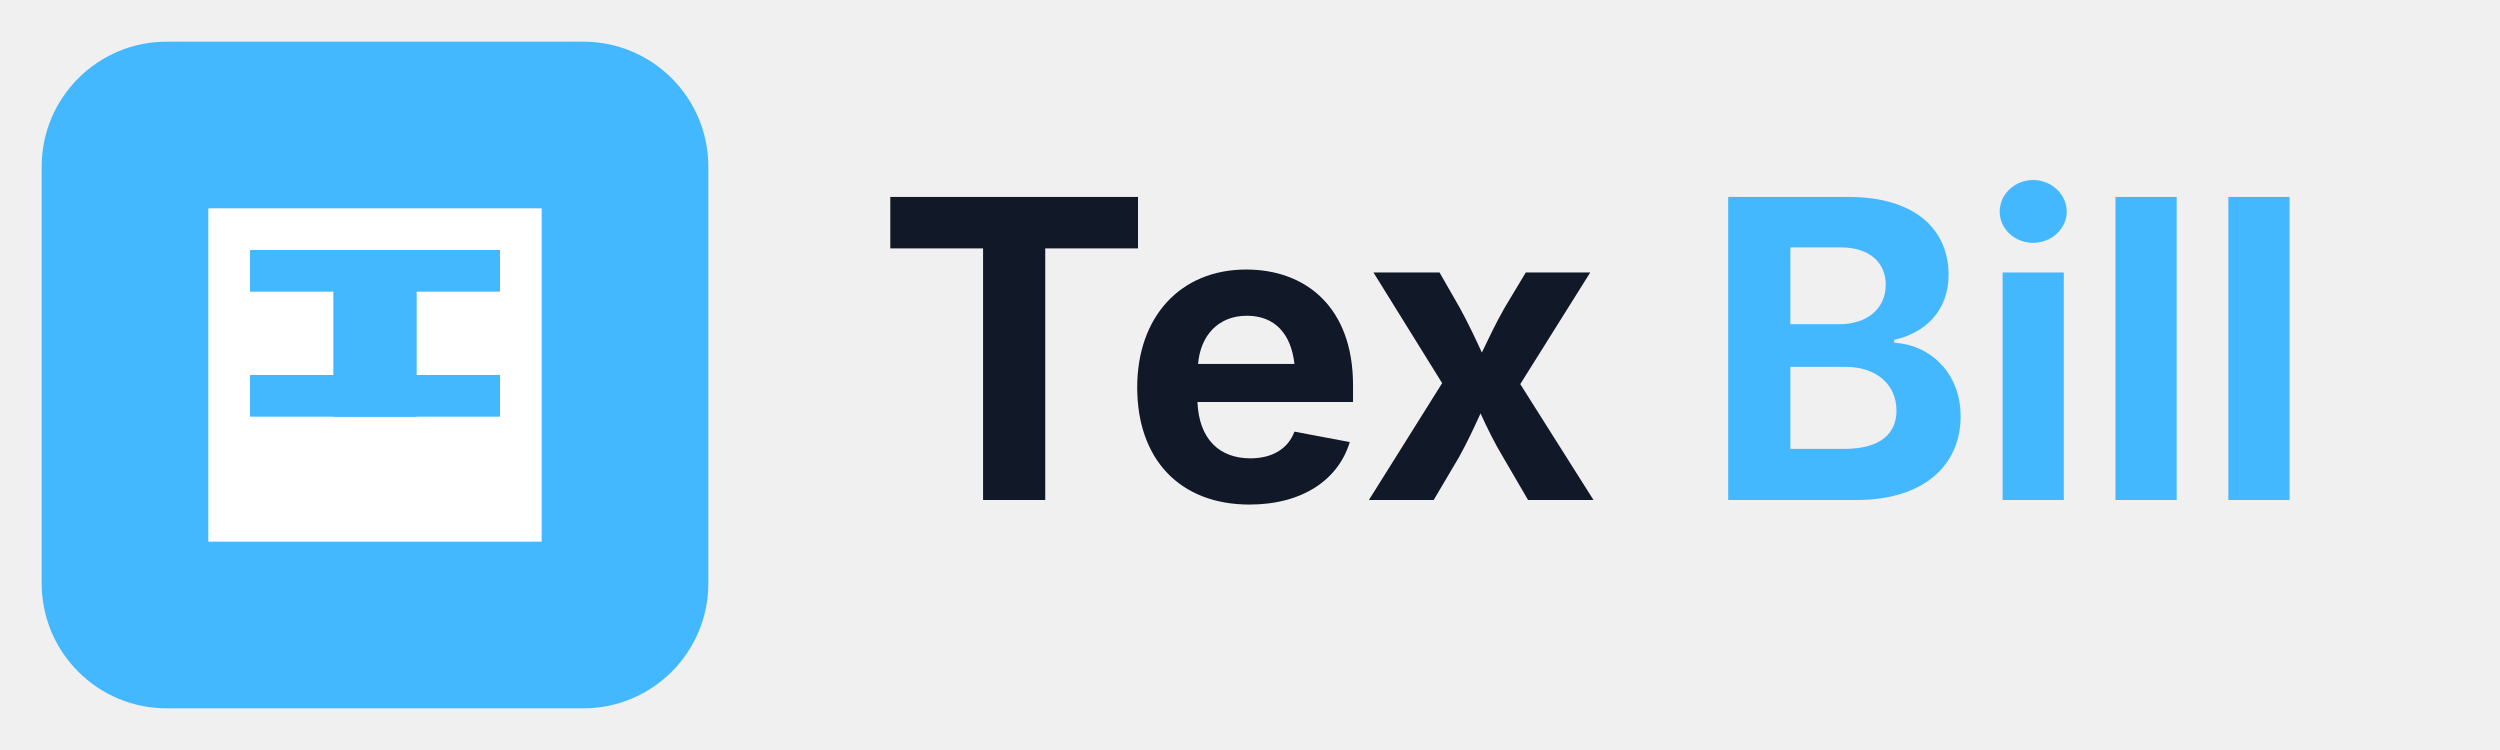
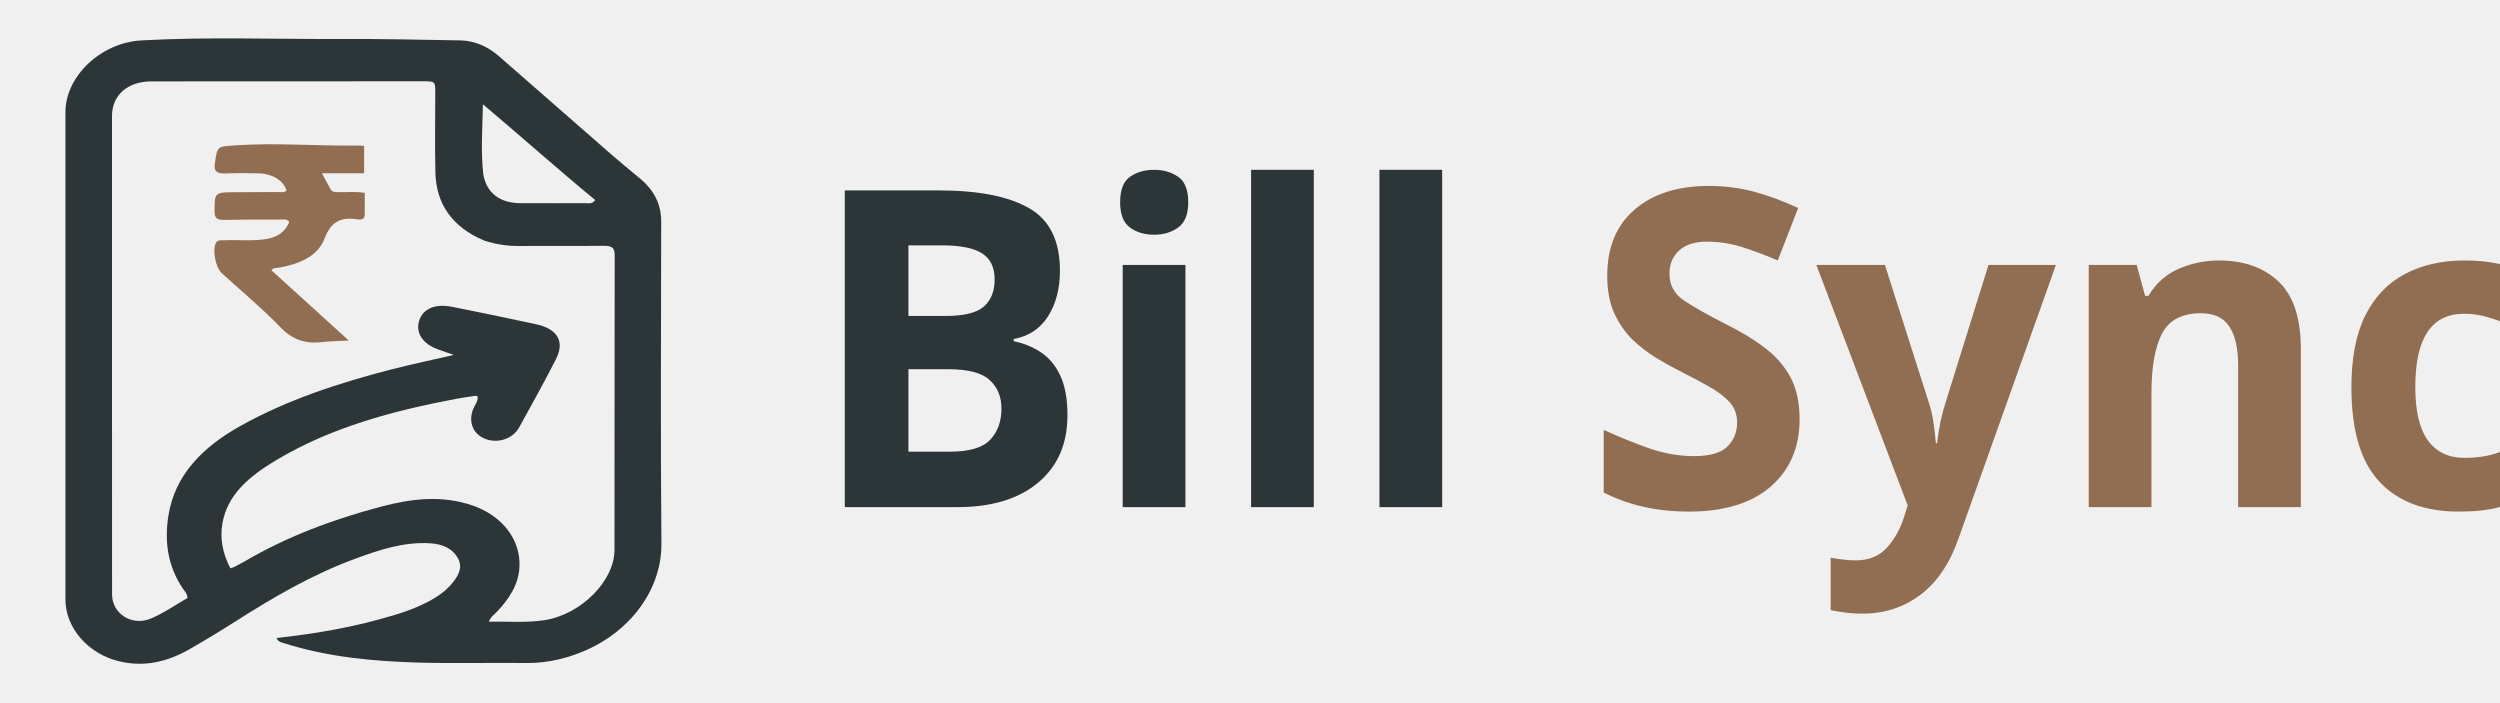
- <svg xmlns="http://www.w3.org/2000/svg" viewBox="0 0 120 36">
-   <rect x="2" y="2" width="32" height="32" rx="6" fill="#44b8ff" stroke="none" />
-   <path d="M10 10V26H26V10H10ZM12 12H24V14H12V12ZM12 18H24V20H12V18Z" fill="white" />
-   <path d="M16 12H20V20H16V12Z" fill="#44b8ff" />
-   <text x="42" y="24" font-family="Inter" font-weight="700" font-size="20" fill="#111827">Tex <tspan fill="#44b8ff">Bill</tspan>
-   </text>
+ <svg xmlns="http://www.w3.org/2000/svg" version="1.1" id="Layer_1" x="0px" y="0px" width="100%" viewBox="138.709 322.294 760.181 213.504" enable-background="new 0 0 1024 1024">
+   <g transform="matrix(1, 0, 0, 1, 0, 2.718668)">
+     <path fill="#2C3639" opacity="1" stroke="none" d="M 249.748 509.027 C 255.642 507.468 261.356 506.066 266.637 503.638 C 270.391 501.913 273.867 499.871 276.361 496.74 C 278.138 494.51 279.431 492.157 278.027 489.469 C 276.386 486.328 273.236 484.992 269.484 484.772 C 261.411 484.296 254.08 486.769 246.835 489.427 C 233.507 494.315 221.611 501.332 209.972 508.737 C 205.482 511.595 200.914 514.365 196.265 517.018 C 189.683 520.773 182.595 522.556 174.756 520.618 C 165.396 518.303 158.611 510.442 158.609 501.864 C 158.599 452.461 158.596 403.059 158.609 353.657 C 158.612 342.791 169.331 332.562 181.676 331.865 C 201.912 330.725 222.177 331.527 242.428 331.427 C 254.466 331.368 266.509 331.658 278.548 331.855 C 283.288 331.933 287.188 333.844 290.476 336.707 C 301.891 346.649 313.248 356.642 324.655 366.591 C 327.506 369.077 330.457 371.475 333.374 373.904 C 337.618 377.438 339.766 381.718 339.761 386.913 C 339.722 419.567 339.54 452.223 339.829 484.876 C 339.959 499.563 329.219 513.687 312.098 519.107 C 307.756 520.481 303.319 521.224 298.652 521.174 C 287.947 521.058 277.232 521.346 266.534 521.064 C 252.398 520.691 238.375 519.4 224.933 515.108 C 224.224 514.882 223.425 514.838 222.79 513.587 C 231.924 512.565 240.81 511.176 249.748 509.027 M 285.979 392.741 C 276.078 388.584 271.327 381.485 271.102 372.022 C 270.91 363.945 271.064 355.862 271.06 347.783 C 271.058 344.303 271.052 344.286 267.108 344.288 C 239.67 344.294 212.232 344.302 184.794 344.321 C 177.518 344.327 172.769 348.488 172.767 354.868 C 172.756 379.781 172.763 404.694 172.765 429.606 C 172.767 453.173 172.758 476.74 172.784 500.306 C 172.79 506.228 178.87 510.115 184.688 507.621 C 188.666 505.916 192.205 503.42 195.726 501.401 C 195.633 500.048 194.92 499.439 194.433 498.728 C 189.669 491.781 188.671 484.174 189.919 476.351 C 191.888 464.013 200.288 455.526 211.841 449.081 C 226.099 441.124 241.74 436.012 257.836 431.877 C 263.91 430.316 270.075 429.031 276.7 427.504 C 274.79 426.831 273.392 426.331 271.988 425.845 C 267.235 424.202 264.951 420.706 266.202 416.978 C 267.397 413.417 271.021 411.846 276.188 412.873 C 284.736 414.572 293.269 416.333 301.777 418.181 C 308.262 419.589 310.5 423.463 307.756 428.809 C 304.178 435.783 300.382 442.672 296.566 449.548 C 294.649 453.003 290.195 454.462 286.423 453.087 C 282.64 451.709 281.071 448.045 282.512 444.15 C 283.002 442.825 284.116 441.658 283.956 440.168 C 283.722 440.06 283.54 439.898 283.393 439.92 C 281.426 440.208 279.451 440.47 277.503 440.837 C 258.061 444.502 239.23 449.572 222.574 459.564 C 214.652 464.318 207.86 469.838 206.328 478.785 C 205.512 483.545 206.512 488.024 208.757 492.387 C 209.348 492.184 209.633 492.123 209.874 491.997 C 211.024 491.395 212.187 490.809 213.301 490.157 C 226.067 482.69 239.993 477.484 254.625 473.623 C 263.849 471.189 273.043 470.072 282.37 473.267 C 291.393 476.357 297.117 483.666 296.657 492.073 C 296.365 497.424 293.434 501.835 289.578 505.828 C 288.819 506.613 287.812 507.276 287.376 508.598 C 293.273 508.509 298.885 509.017 304.479 508.114 C 315.393 506.353 325.54 496.232 325.555 486.814 C 325.603 456.935 325.548 427.056 325.619 397.178 C 325.625 394.932 324.781 394.285 322.307 394.315 C 313.704 394.421 305.098 394.304 296.495 394.376 C 293.004 394.405 289.665 393.913 285.979 392.741 M 285.674 372.653 C 286.716 378.318 290.718 381.36 297.151 381.366 C 303.641 381.372 310.131 381.388 316.62 381.352 C 317.58 381.346 318.741 381.738 319.698 380.395 C 308.174 370.912 297.066 360.987 285.55 351.285 C 285.425 358.366 284.854 365.3 285.674 372.653 Z" style="" />
+     <path fill="#916e52" opacity="1" stroke="none" d="M 204.07 369.136 C 204.784 363.86 204.809 364.152 210.55 363.764 C 222.597 362.95 234.615 363.964 246.644 363.826 C 247.496 363.816 248.348 363.887 249.429 363.929 C 249.429 366.658 249.429 369.291 249.429 372.26 C 245.25 372.26 241.113 372.26 236.586 372.26 C 237.612 374.152 238.419 375.643 239.228 377.132 C 239.752 378.097 240.764 377.962 241.712 377.993 C 244.261 378.077 246.834 377.744 249.62 378.23 C 249.62 380.479 249.611 382.643 249.624 384.808 C 249.632 386.082 248.677 386.485 247.543 386.295 C 241.939 385.359 239.238 387.319 237.369 392.172 C 235.238 397.703 229.369 399.99 223.058 401.052 C 222.524 401.142 221.89 400.926 221.232 401.747 C 228.847 408.662 236.518 415.627 244.769 423.119 C 241.561 423.299 239.067 423.312 236.615 423.603 C 231.355 424.226 227.495 422.743 223.941 419.056 C 218.387 413.294 212.102 408.078 206.125 402.633 C 204.239 400.915 203.23 395.495 204.362 393.435 C 204.923 392.412 205.946 392.683 206.845 392.638 C 211.22 392.416 215.614 392.997 219.985 392.2 C 223.428 391.571 225.547 389.841 226.682 387.033 C 225.826 385.996 224.674 386.353 223.703 386.35 C 218.064 386.33 212.423 386.324 206.786 386.431 C 204.7 386.47 203.94 385.862 203.948 383.97 C 203.971 378.029 203.897 378.033 210.514 378.022 C 214.719 378.015 218.925 378.008 223.131 377.965 C 224.044 377.956 225.055 378.237 225.83 377.532 C 225.001 374.583 221.61 372.401 217.437 372.287 C 214.095 372.196 210.741 372.174 207.404 372.32 C 204.864 372.431 203.534 371.796 204.07 369.136 Z" style="" />
+   </g>
+   <g transform="matrix(1, 0, 0, 1, 0, 2.718623)">
+     <text style="font-family: Elegant, thin to bold weights; font-size: 28px; font-weight: 700;" y="430.482" x="462.364" transform="matrix(4.571047, 0, 0, 4.819499, -1729.399, -1600.937)">
+       <tspan fill="#2C3639">Bill</tspan>
+       <tspan fill="#916e52">Sync</tspan>
+     </text>
+   </g>
</svg>
